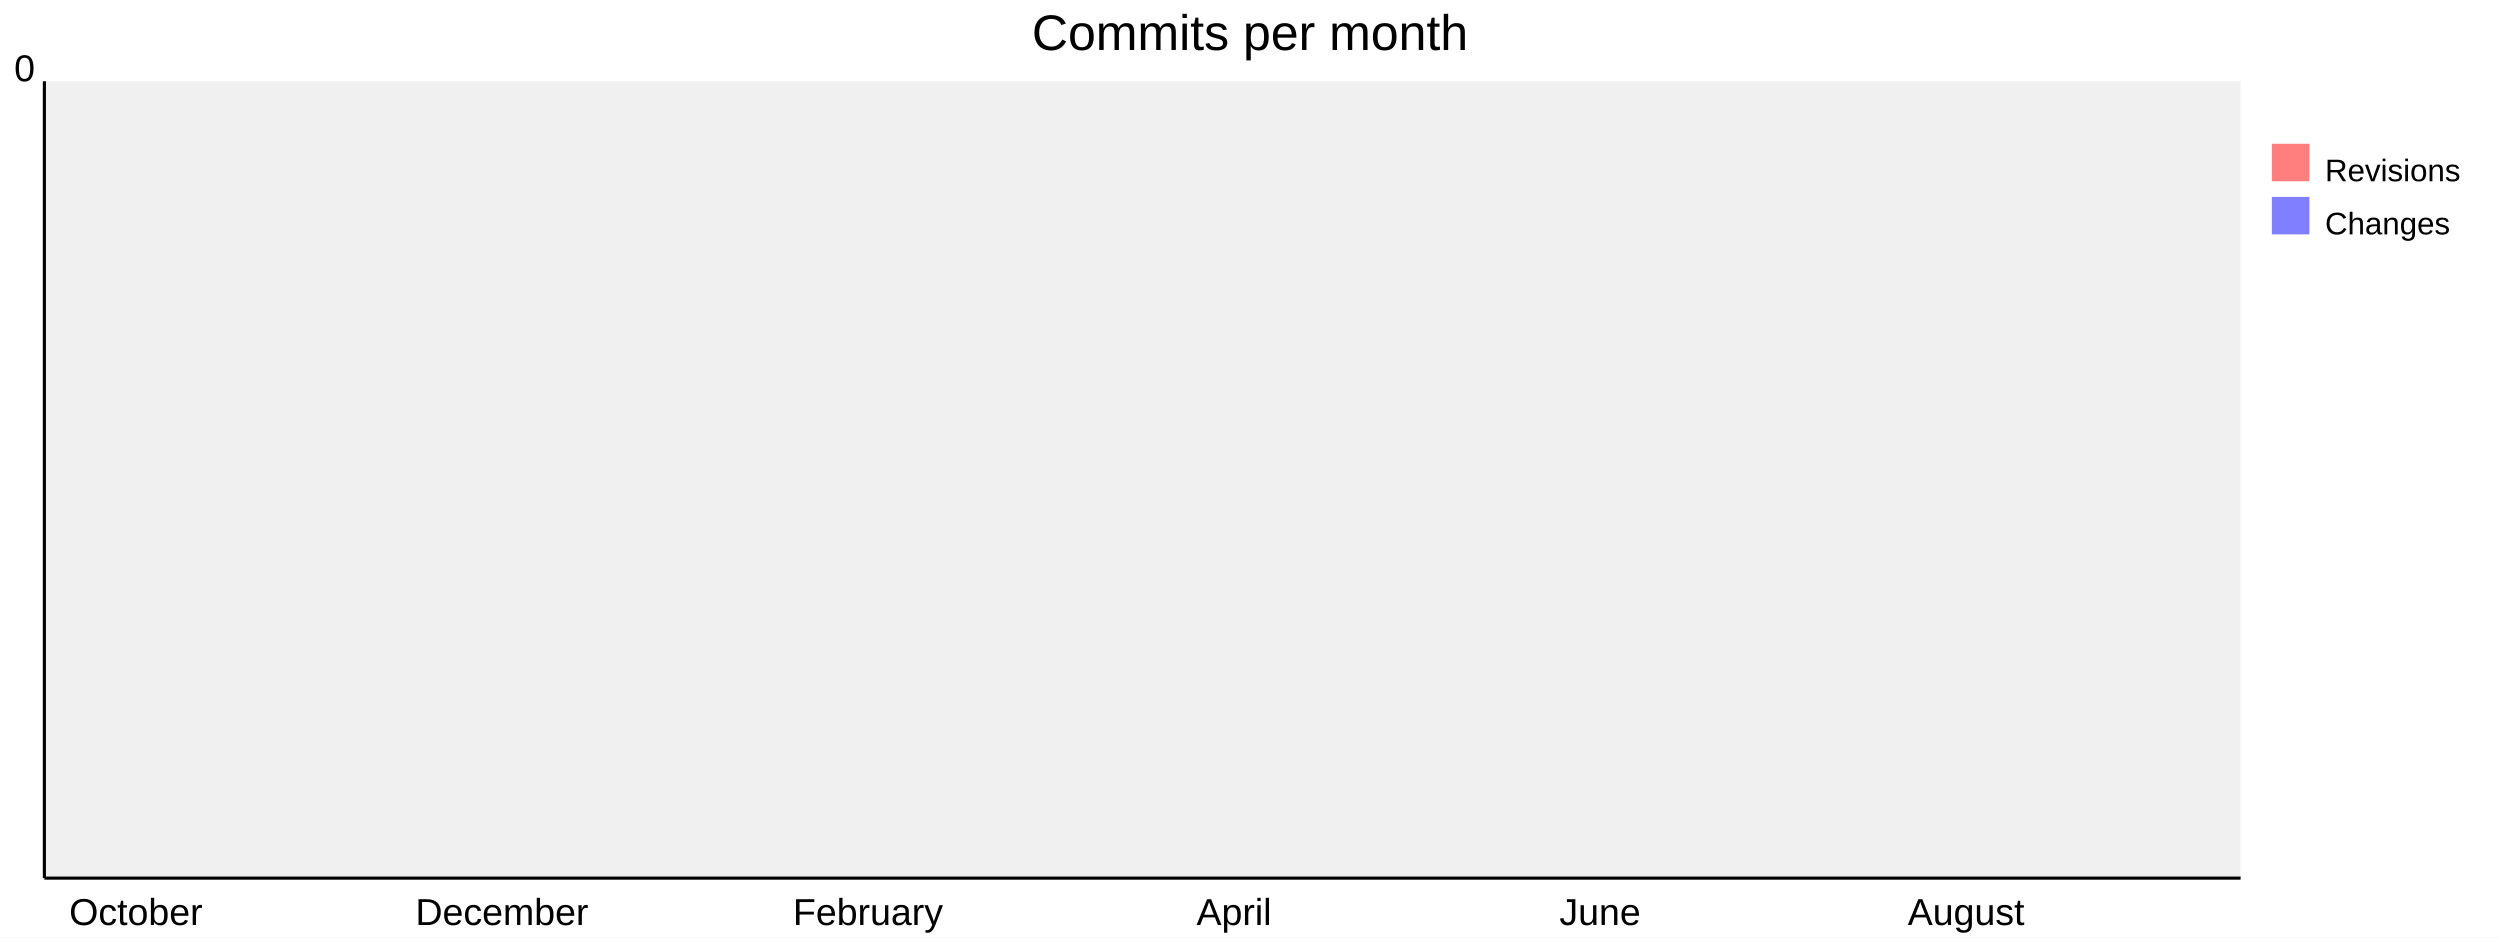
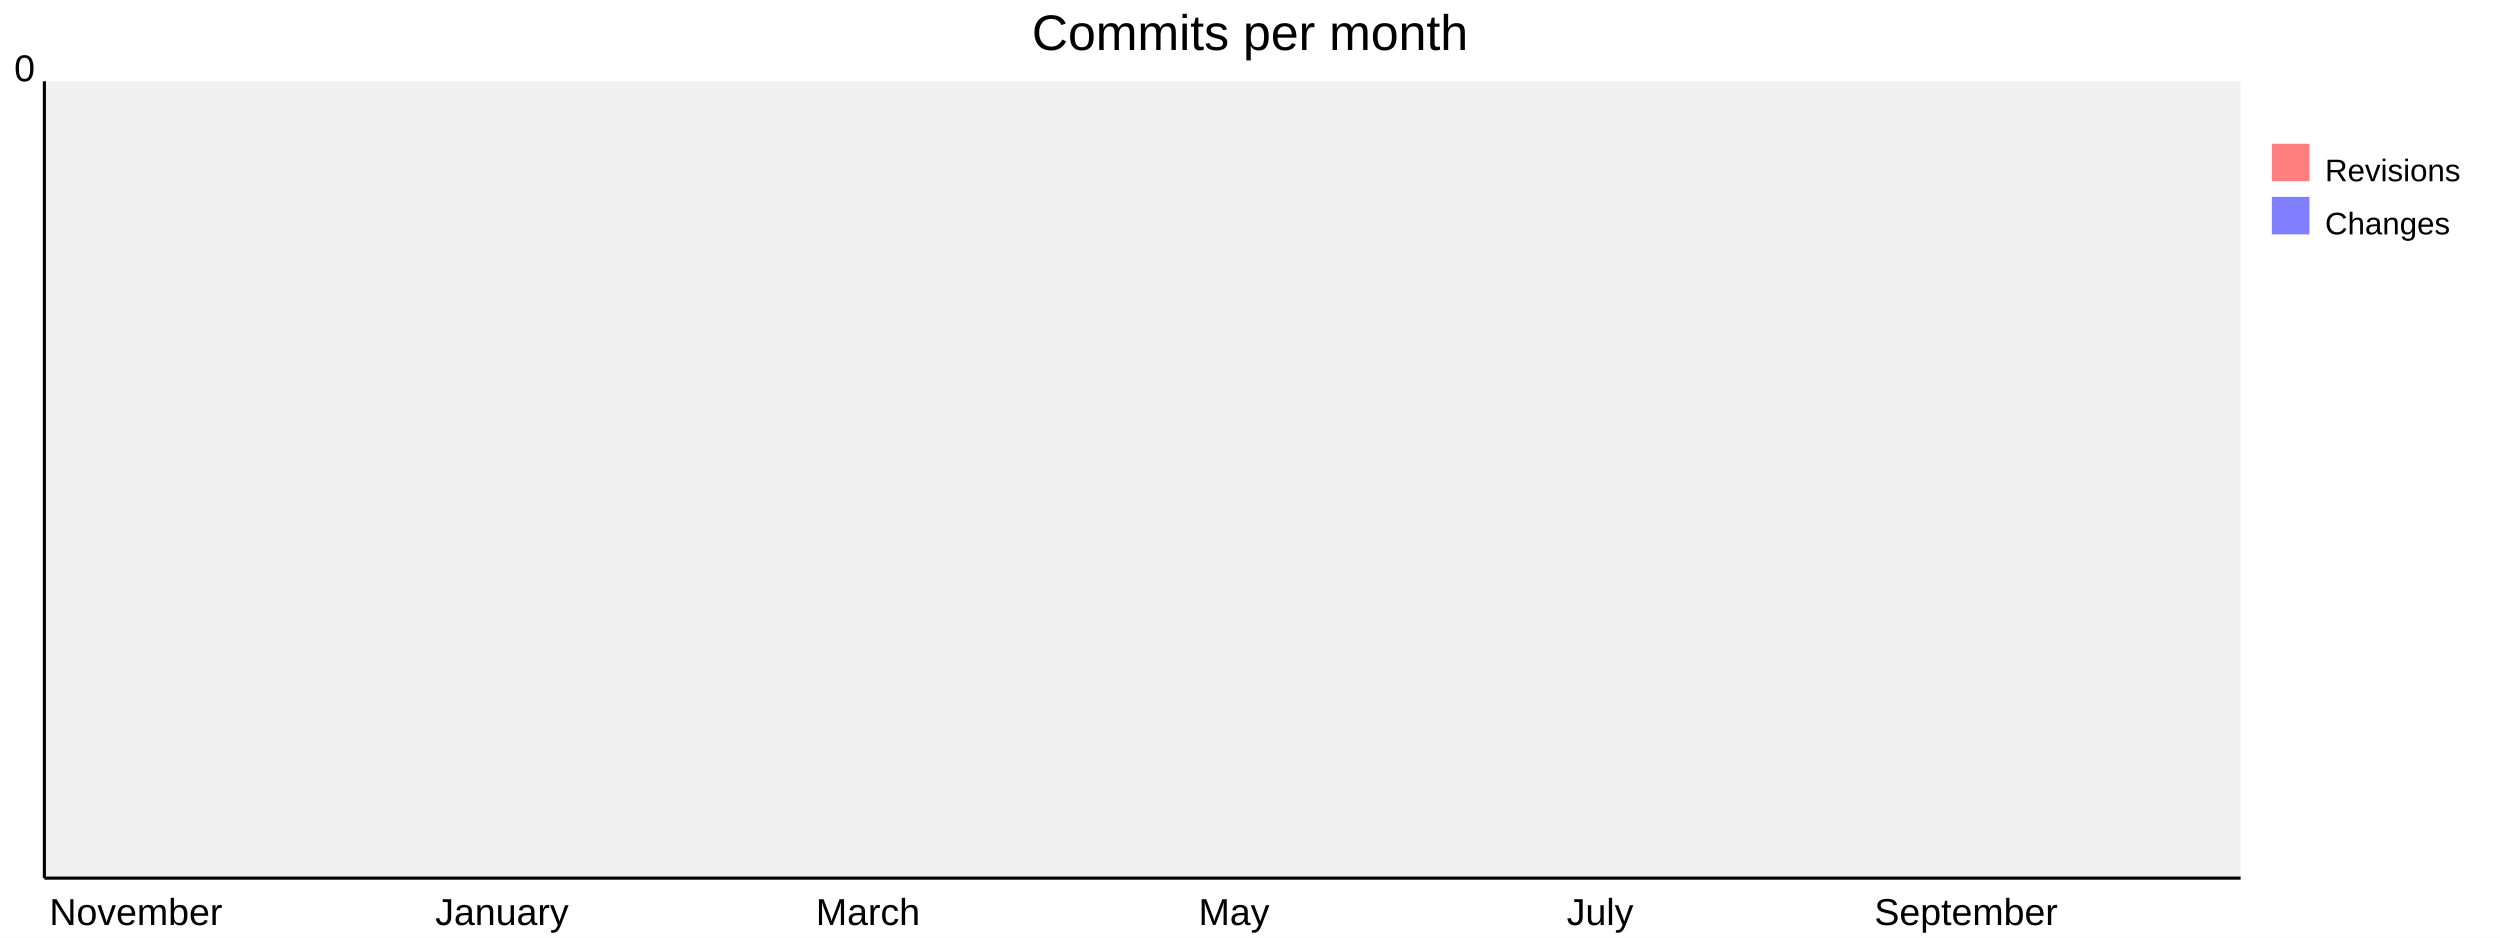
- <svg xmlns="http://www.w3.org/2000/svg" height="300" width="800" viewBox="0 0 800 300">
+ <svg xmlns="http://www.w3.org/2000/svg" viewBox="0 0 800 300" height="300" width="800">
  <defs>
    <style type="text/css">
/* Copy from here for external style sheet */
.svgBackground{
  fill:#ffffff;
}
.graphBackground{
  fill:#f0f0f0;
}

/* graphs titles */
.mainTitle{
  text-anchor: middle;
  fill: #000000;
  font-size: 16px;
  font-family: "Arial", sans-serif;
  font-weight: normal;
}
.subTitle{
  text-anchor: middle;
  fill: #999999;
  font-size: 14px;
  font-family: "Arial", sans-serif;
  font-weight: normal;
}

.axis{
  stroke: #000000;
  stroke-width: 1px;
}

.guideLines{
  stroke: #666666;
  stroke-width: 1px;
  stroke-dasharray: 5 5;
}

.xAxisLabels{
  text-anchor: middle;
  fill: #000000;
  font-size: 12px;
  font-family: "Arial", sans-serif;
  font-weight: normal;
}

.yAxisLabels{
  text-anchor: end;
  fill: #000000;
  font-size: 12px;
  font-family: "Arial", sans-serif;
  font-weight: normal;
}

.xAxisTitle{
  text-anchor: middle;
  fill: #ff0000;
  font-size: 14px;
  font-family: "Arial", sans-serif;
  font-weight: normal;
}

.yAxisTitle{
  fill: #ff0000;
  text-anchor: middle;
  font-size: 14px;
  font-family: "Arial", sans-serif;
  font-weight: normal;
}

.dataPointLabel{
  fill: #000000;
  text-anchor:middle;
  font-size: 10px;
  font-family: "Arial", sans-serif;
  font-weight: normal;
}

.staggerGuideLine{
  fill: none;
  stroke: #000000;
  stroke-width: 0.5px;  
}

/* default fill styles for multiple datasets (probably only use a single dataset on this graph though) */
.key1,.fill1{
	fill: #ff0000;
	fill-opacity: 0.5;
	stroke: none;
	stroke-width: 0.5px;	
}
.key2,.fill2{
	fill: #0000ff;
	fill-opacity: 0.5;
	stroke: none;
	stroke-width: 1px;	
}
.key3,.fill3{
	fill: #00ff00;
	fill-opacity: 0.5;
	stroke: none;
	stroke-width: 1px;	
}
.key4,.fill4{
	fill: #ffcc00;
	fill-opacity: 0.5;
	stroke: none;
	stroke-width: 1px;	
}
.key5,.fill5{
	fill: #00ccff;
	fill-opacity: 0.5;
	stroke: none;
	stroke-width: 1px;	
}
.key6,.fill6{
	fill: #ff00ff;
	fill-opacity: 0.5;
	stroke: none;
	stroke-width: 1px;	
}
.key7,.fill7{
	fill: #00ffff;
	fill-opacity: 0.5;
	stroke: none;
	stroke-width: 1px;	
}
.key8,.fill8{
	fill: #ffff00;
	fill-opacity: 0.5;
	stroke: none;
	stroke-width: 1px;	
}
.key9,.fill9{
	fill: #cc6666;
	fill-opacity: 0.5;
	stroke: none;
	stroke-width: 1px;	
}
.key10,.fill10{
	fill: #663399;
	fill-opacity: 0.5;
	stroke: none;
	stroke-width: 1px;	
}
.key11,.fill11{
	fill: #339900;
	fill-opacity: 0.5;
	stroke: none;
	stroke-width: 1px;	
}
.key12,.fill12{
	fill: #9966FF;
	fill-opacity: 0.5;
	stroke: none;
	stroke-width: 1px;	
}


.keyText{
  fill: #000000;
  text-anchor:start;
  font-size: 10px;
  font-family: "Arial", sans-serif;
  font-weight: normal;
}
/* End copy for external style sheet */

</style>
  </defs>
-   <rect class="svgBackground" height="300" x="0" y="0" width="800" />
+   <rect class="svgBackground" x="0" y="0" height="300" width="800" />
  <g transform="translate( 14.2 26 )">
-     <rect class="graphBackground" height="255" x="0" y="0" width="702.8" />
-     <path class="axis" d="M 0 0 v255" id="xAxis" />
-     <path class="axis" d="M 0 255 h702.8" id="yAxis" />
-     <text class="xAxisLabels" style="text-anchor: middle" y="270" x="29.283">
- October
- </text>
-     <text class="xAxisLabels" style="text-anchor: middle" y="270" x="146.417">
- December
- </text>
-     <text class="xAxisLabels" style="text-anchor: middle" y="270" x="263.55">
- February
- </text>
-     <text class="xAxisLabels" style="text-anchor: middle" y="270" x="380.683">
- April
- </text>
-     <text class="xAxisLabels" style="text-anchor: middle" y="270" x="497.817">
- June
- </text>
-     <text class="xAxisLabels" style="text-anchor: middle" y="270" x="614.95">
- August
- </text>
-     <text class="yAxisLabels" style="text-anchor: end" x="-3" y="NaN">
+     <rect class="graphBackground" x="0" y="0" height="255" width="702.8" />
+     <path id="xAxis" class="axis" d="M 0 0 v255" />
+     <path id="yAxis" class="axis" d="M 0 255 h702.8" />
+     <text style="text-anchor: middle" class="xAxisLabels" y="270" x="29.283">
+ November
+ </text>
+     <text style="text-anchor: middle" class="xAxisLabels" y="270" x="146.417">
+ January
+ </text>
+     <text style="text-anchor: middle" class="xAxisLabels" y="270" x="263.55">
+ March
+ </text>
+     <text style="text-anchor: middle" class="xAxisLabels" y="270" x="380.683">
+ May
+ </text>
+     <text style="text-anchor: middle" class="xAxisLabels" y="270" x="497.817">
+ July
+ </text>
+     <text style="text-anchor: middle" class="xAxisLabels" y="270" x="614.95">
+ September
+ </text>
+     <text style="text-anchor: end" class="yAxisLabels" x="-3" y="NaN">
0
</text>
-     <rect class="fill1" height="NaN" x="0.0" y="NaN" width="24.283" />
-     <rect class="fill2" height="NaN" x="24.283" y="NaN" width="24.283" />
-     <rect class="fill1" height="NaN" x="58.567" y="NaN" width="24.283" />
-     <rect class="fill2" height="NaN" x="82.85" y="NaN" width="24.283" />
-     <rect class="fill1" height="NaN" x="117.133" y="NaN" width="24.283" />
-     <rect class="fill2" height="NaN" x="141.417" y="NaN" width="24.283" />
-     <rect class="fill1" height="NaN" x="175.7" y="NaN" width="24.283" />
-     <rect class="fill2" height="NaN" x="199.983" y="NaN" width="24.283" />
-     <rect class="fill1" height="NaN" x="234.267" y="NaN" width="24.283" />
-     <rect class="fill2" height="NaN" x="258.55" y="NaN" width="24.283" />
-     <rect class="fill1" height="NaN" x="292.833" y="NaN" width="24.283" />
-     <rect class="fill2" height="NaN" x="317.117" y="NaN" width="24.283" />
-     <rect class="fill1" height="NaN" x="351.4" y="NaN" width="24.283" />
-     <rect class="fill2" height="NaN" x="375.683" y="NaN" width="24.283" />
-     <rect class="fill1" height="NaN" x="409.967" y="NaN" width="24.283" />
-     <rect class="fill2" height="NaN" x="434.25" y="NaN" width="24.283" />
-     <rect class="fill1" height="NaN" x="468.533" y="NaN" width="24.283" />
-     <rect class="fill2" height="NaN" x="492.817" y="NaN" width="24.283" />
-     <rect class="fill1" height="NaN" x="527.1" y="NaN" width="24.283" />
-     <rect class="fill2" height="NaN" x="551.383" y="NaN" width="24.283" />
-     <rect class="fill1" height="NaN" x="585.667" y="NaN" width="24.283" />
-     <rect class="fill2" height="NaN" x="609.95" y="NaN" width="24.283" />
-     <rect class="fill1" height="NaN" x="644.233" y="NaN" width="24.283" />
-     <rect class="fill2" height="NaN" x="668.517" y="NaN" width="24.283" />
+     <rect class="fill1" x="0.0" y="NaN" height="NaN" width="24.283" />
+     <rect class="fill2" x="24.283" y="NaN" height="NaN" width="24.283" />
+     <rect class="fill1" x="58.567" y="NaN" height="NaN" width="24.283" />
+     <rect class="fill2" x="82.85" y="NaN" height="NaN" width="24.283" />
+     <rect class="fill1" x="117.133" y="NaN" height="NaN" width="24.283" />
+     <rect class="fill2" x="141.417" y="NaN" height="NaN" width="24.283" />
+     <rect class="fill1" x="175.7" y="NaN" height="NaN" width="24.283" />
+     <rect class="fill2" x="199.983" y="NaN" height="NaN" width="24.283" />
+     <rect class="fill1" x="234.267" y="NaN" height="NaN" width="24.283" />
+     <rect class="fill2" x="258.55" y="NaN" height="NaN" width="24.283" />
+     <rect class="fill1" x="292.833" y="NaN" height="NaN" width="24.283" />
+     <rect class="fill2" x="317.117" y="NaN" height="NaN" width="24.283" />
+     <rect class="fill1" x="351.4" y="NaN" height="NaN" width="24.283" />
+     <rect class="fill2" x="375.683" y="NaN" height="NaN" width="24.283" />
+     <rect class="fill1" x="409.967" y="NaN" height="NaN" width="24.283" />
+     <rect class="fill2" x="434.25" y="NaN" height="NaN" width="24.283" />
+     <rect class="fill1" x="468.533" y="NaN" height="NaN" width="24.283" />
+     <rect class="fill2" x="492.817" y="NaN" height="NaN" width="24.283" />
+     <rect class="fill1" x="527.1" y="NaN" height="NaN" width="24.283" />
+     <rect class="fill2" x="551.383" y="NaN" height="NaN" width="24.283" />
+     <rect class="fill1" x="585.667" y="NaN" height="NaN" width="24.283" />
+     <rect class="fill2" x="609.95" y="NaN" height="NaN" width="24.283" />
+     <rect class="fill1" x="644.233" y="NaN" height="NaN" width="24.283" />
+     <rect class="fill2" x="668.517" y="NaN" height="NaN" width="24.283" />
    <g />
  </g>
  <text class="mainTitle" x="400" y="16">
Commits per month
</text>
  <g transform="translate(727.0 46)">
-     <rect class="key1" height="12" x="0" y="0" width="12" />
+     <rect class="key1" x="0" y="0" height="12" width="12" />
    <text class="keyText" x="17" y="12">
Revisions
</text>
-     <rect class="key2" height="12" x="0" y="17" width="12" />
+     <rect class="key2" x="0" y="17" height="12" width="12" />
    <text class="keyText" x="17" y="29">
Changes
</text>
  </g>
</svg>
